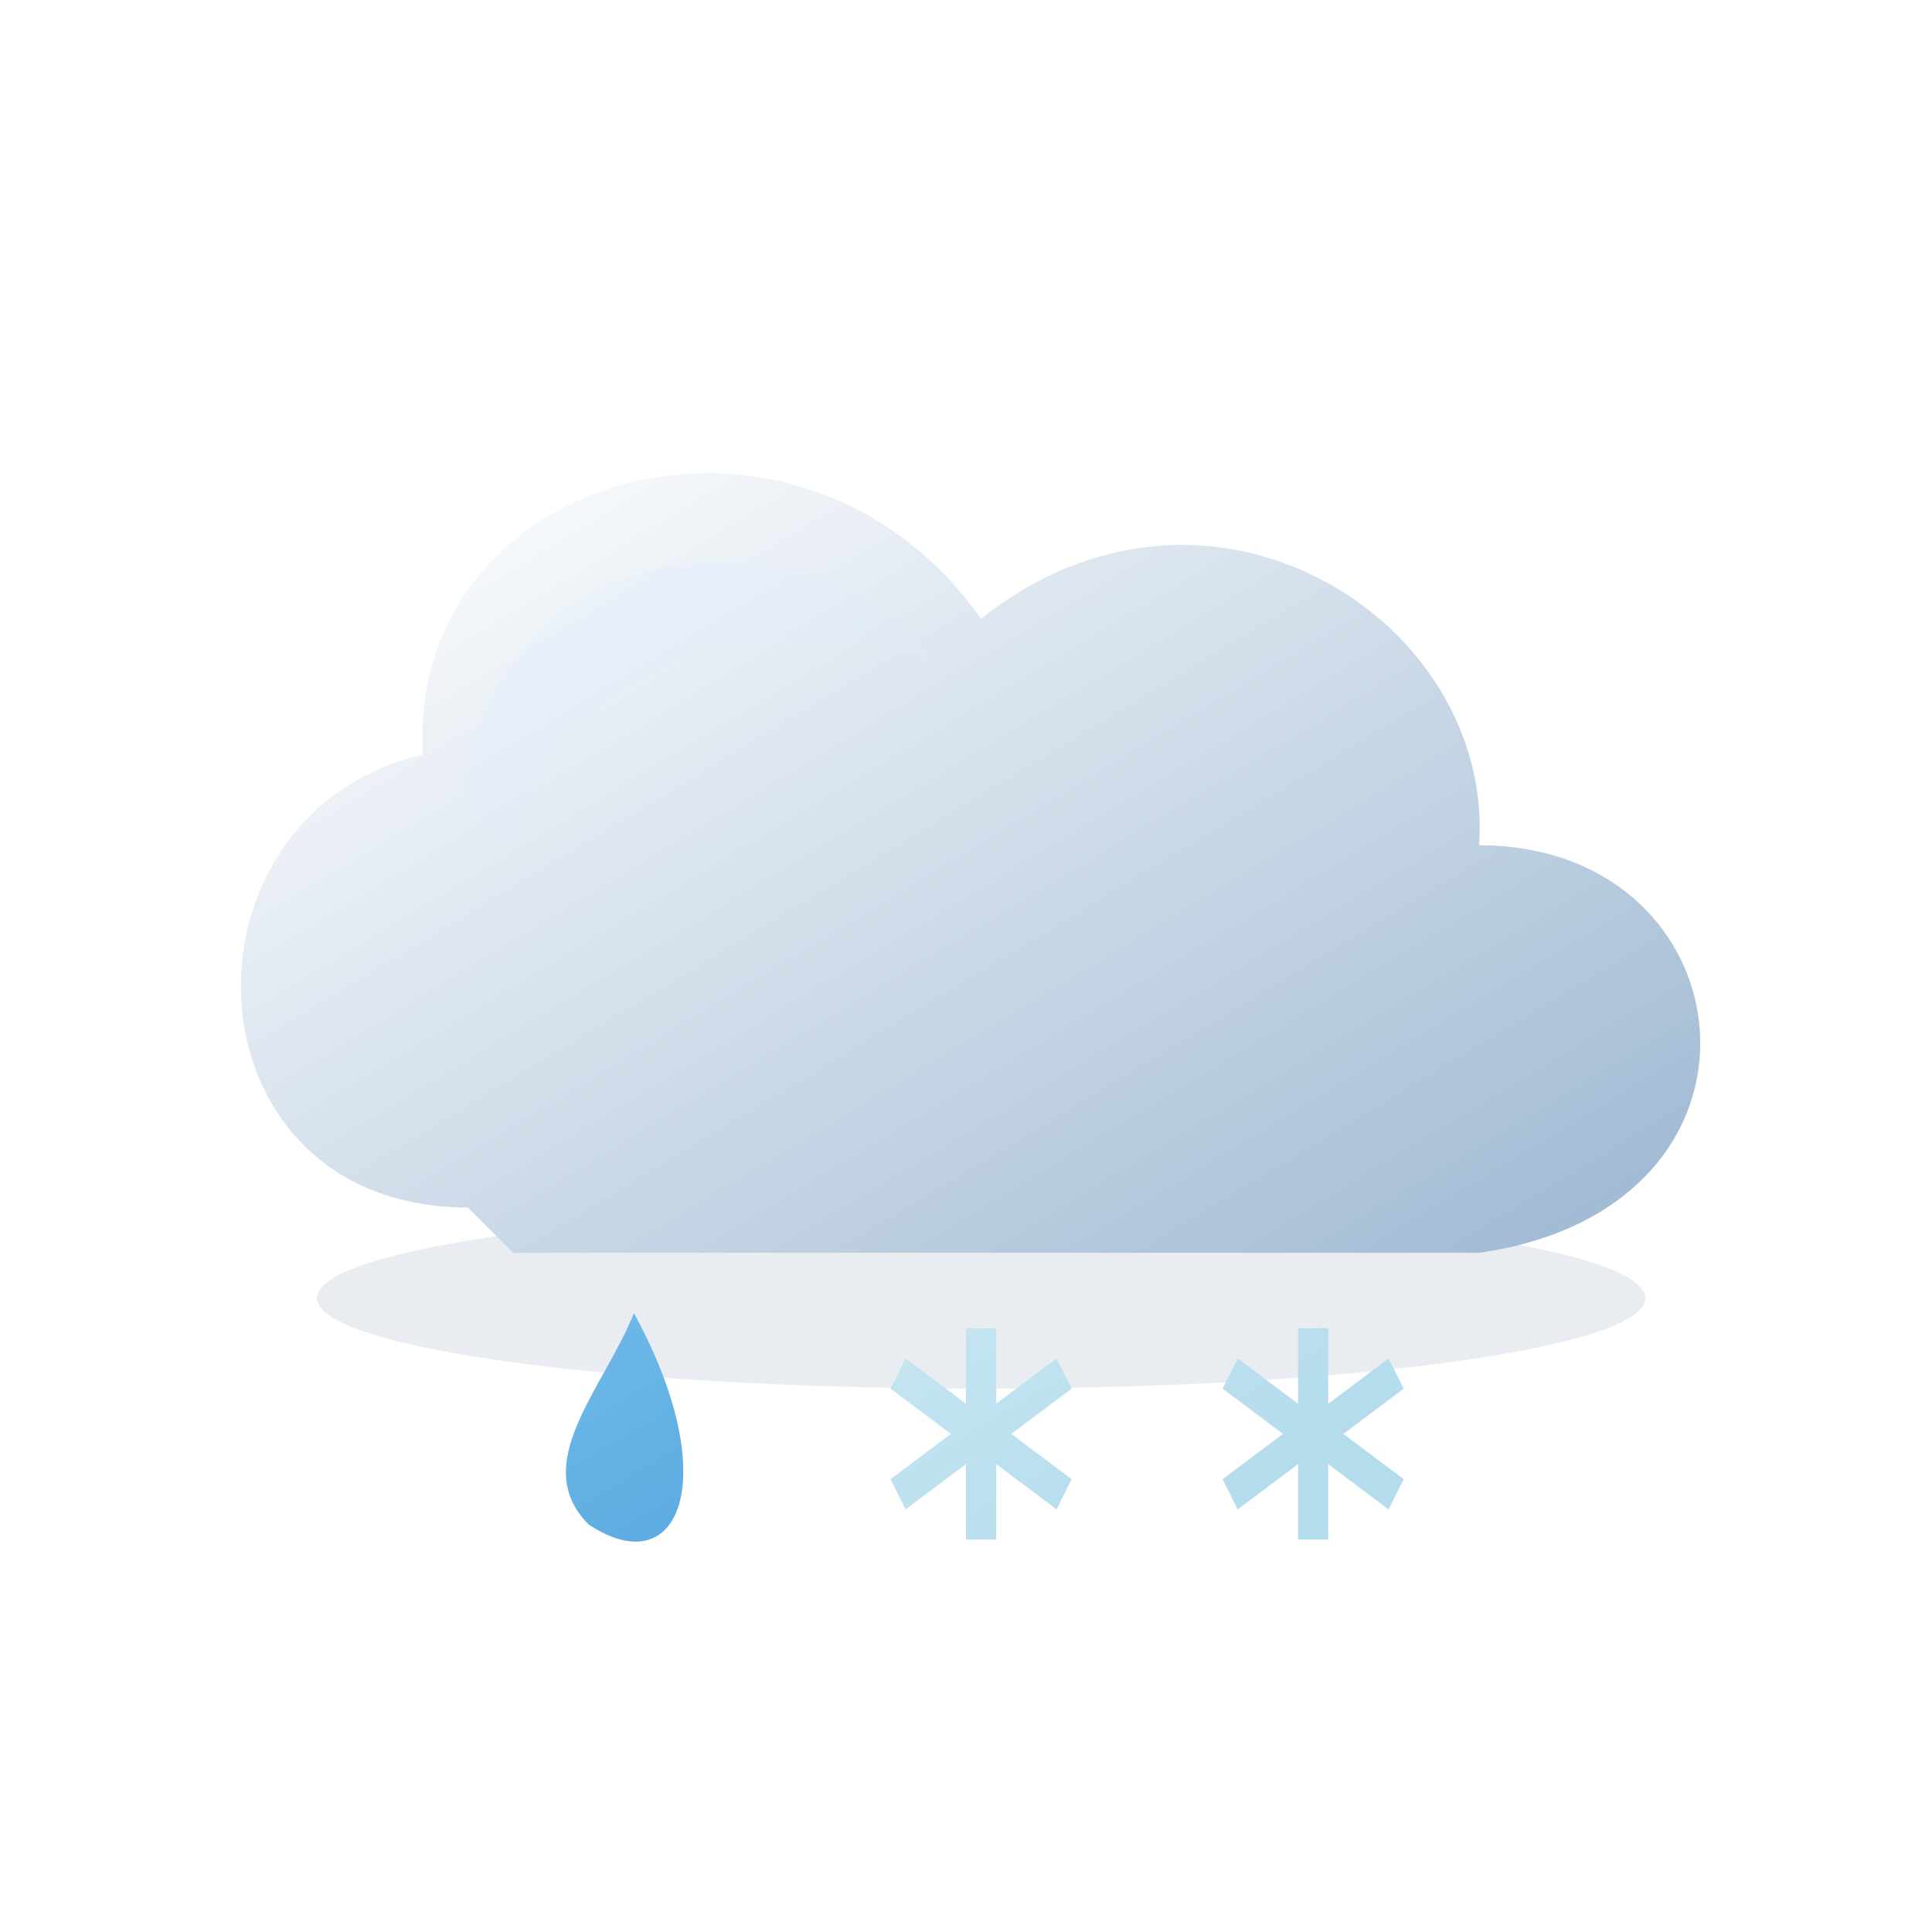
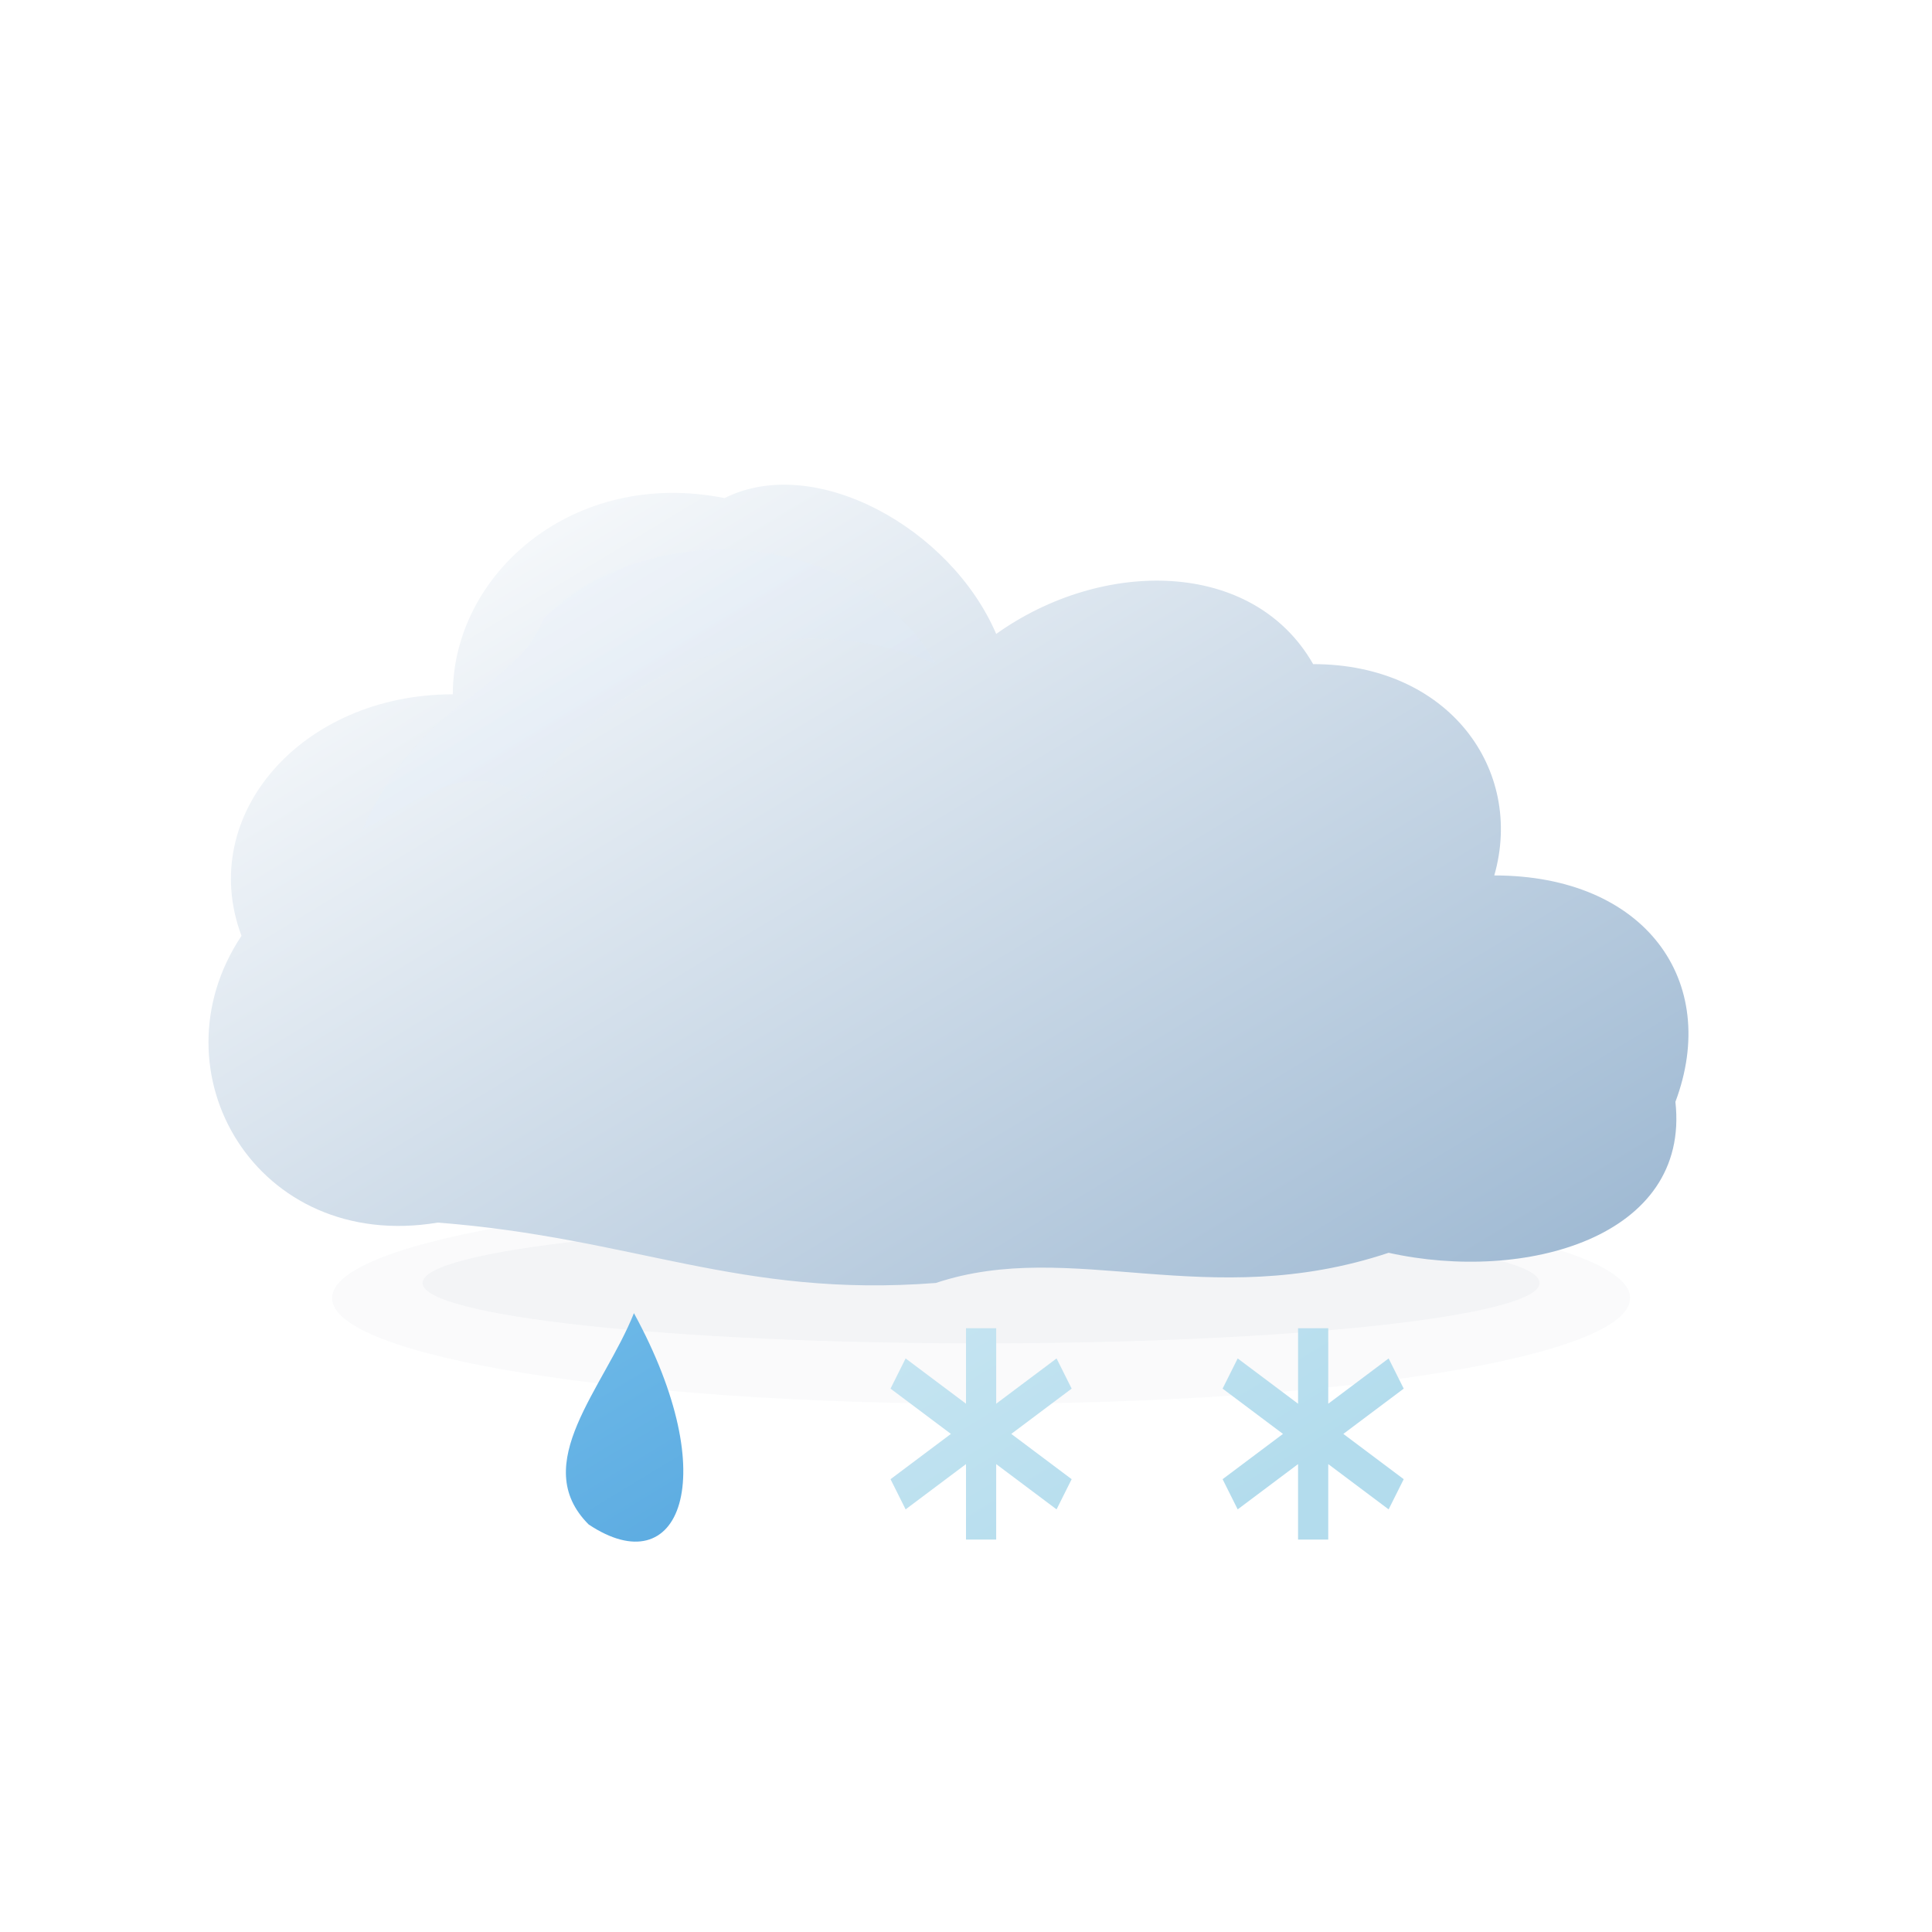
<svg xmlns="http://www.w3.org/2000/svg" viewBox="0 0 128 128">
  <defs>
    <linearGradient id="cloud" gradientUnits="userSpaceOnUse" x1="36" y1="24" x2="82" y2="100">
      <stop stop-color="#FFFFFF" />
      <stop offset="1" stop-color="#9DB8D2" />
    </linearGradient>
    <linearGradient id="back" gradientUnits="userSpaceOnUse" x1="36" y1="24" x2="82" y2="100">
      <stop stop-color="#D7E7F5" />
      <stop offset="1" stop-color="#7896B6" />
    </linearGradient>
    <linearGradient id="sun" gradientUnits="userSpaceOnUse" x1="36" y1="24" x2="82" y2="100">
      <stop stop-color="#FFF3B5" />
      <stop offset="1" stop-color="#F4B24C" />
    </linearGradient>
    <linearGradient id="moon" gradientUnits="userSpaceOnUse" x1="36" y1="24" x2="82" y2="100">
      <stop stop-color="#F4F9FF" />
      <stop offset="1" stop-color="#AFC8E8" />
    </linearGradient>
    <linearGradient id="rain" gradientUnits="userSpaceOnUse" x1="36" y1="24" x2="82" y2="100">
      <stop stop-color="#A5E7FF" />
      <stop offset="1" stop-color="#4B9DDA" />
    </linearGradient>
    <linearGradient id="snow" gradientUnits="userSpaceOnUse" x1="36" y1="24" x2="82" y2="100">
      <stop stop-color="#FFFFFF" />
      <stop offset="1" stop-color="#B3DCED" />
    </linearGradient>
    <linearGradient id="fog" gradientUnits="userSpaceOnUse" x1="36" y1="24" x2="82" y2="100">
      <stop stop-color="#DCEBF6" />
      <stop offset="1" stop-color="#8FADCA" />
    </linearGradient>
    <linearGradient id="shadow" gradientUnits="userSpaceOnUse" x1="36" y1="24" x2="82" y2="100">
      <stop stop-color="#526C89" />
      <stop offset="1" stop-color="#526C89" />
    </linearGradient>
  </defs>
-   <path d="M21,86a44,6 0,1 0,88,0a44,6 0,1 0,-88,0" fill="url(#shadow)" opacity="0.13" />
-   <path d="M31,80C12,80 11,54 28,50C27,31 53,24 65,41C80,29 99,41 98,56C116,56 119,80 98,83L34,83Z" fill="url(#cloud)" opacity="1" />
-   <path d="M31,54C30,38 51,31 62,44C50,39 36,45 34,56Z" fill="url(#moon)" opacity="0.65" />
+   <path d="M22,86a43,7 0,1 0,86,0a43,7 0,1 0,-86,0" fill="url(#shadow)" opacity="0.035" />
+   <path d="M28,85a37,4 0,1 0,74,0a37,4 0,1 0,-74,0" fill="url(#shadow)" opacity="0.045" />
+   <path d="M29,81C17,83 10,71 16,62C13,54 20,46 30,46C30,38 38,31 48,33C54,30 63,35 66,42C73,37 83,37 87,44C96,44 101,51 99,58C109,58 114,65 111,73C112,82 101,85 92,83C80,87 71,82 62,85C49,86 42,82 29,81Z" fill="url(#cloud)" opacity="1" />
+   <path d="M24,55C28,46 34,46 36,41C43,34 57,35 62,44C50,39 39,46 35,53C31,50 28,53 24,55Z" fill="url(#moon)" opacity="0.25" />
  <path d="M42,87C40,92 35,97 39,101C45,105 48,98 42,87Z" fill="url(#rain)" opacity="1" />
  <path d="M64,88h2v5l4,-3l1,2l-4,3l4,3l-1,2l-4,-3v5h-2v-5l-4,3l-1,-2l4,-3l-4,-3l1,-2l4,3Z" fill="url(#snow)" opacity="1" />
  <path d="M86,88h2v5l4,-3l1,2l-4,3l4,3l-1,2l-4,-3v5h-2v-5l-4,3l-1,-2l4,-3l-4,-3l1,-2l4,3Z" fill="url(#snow)" opacity="1" />
</svg>
